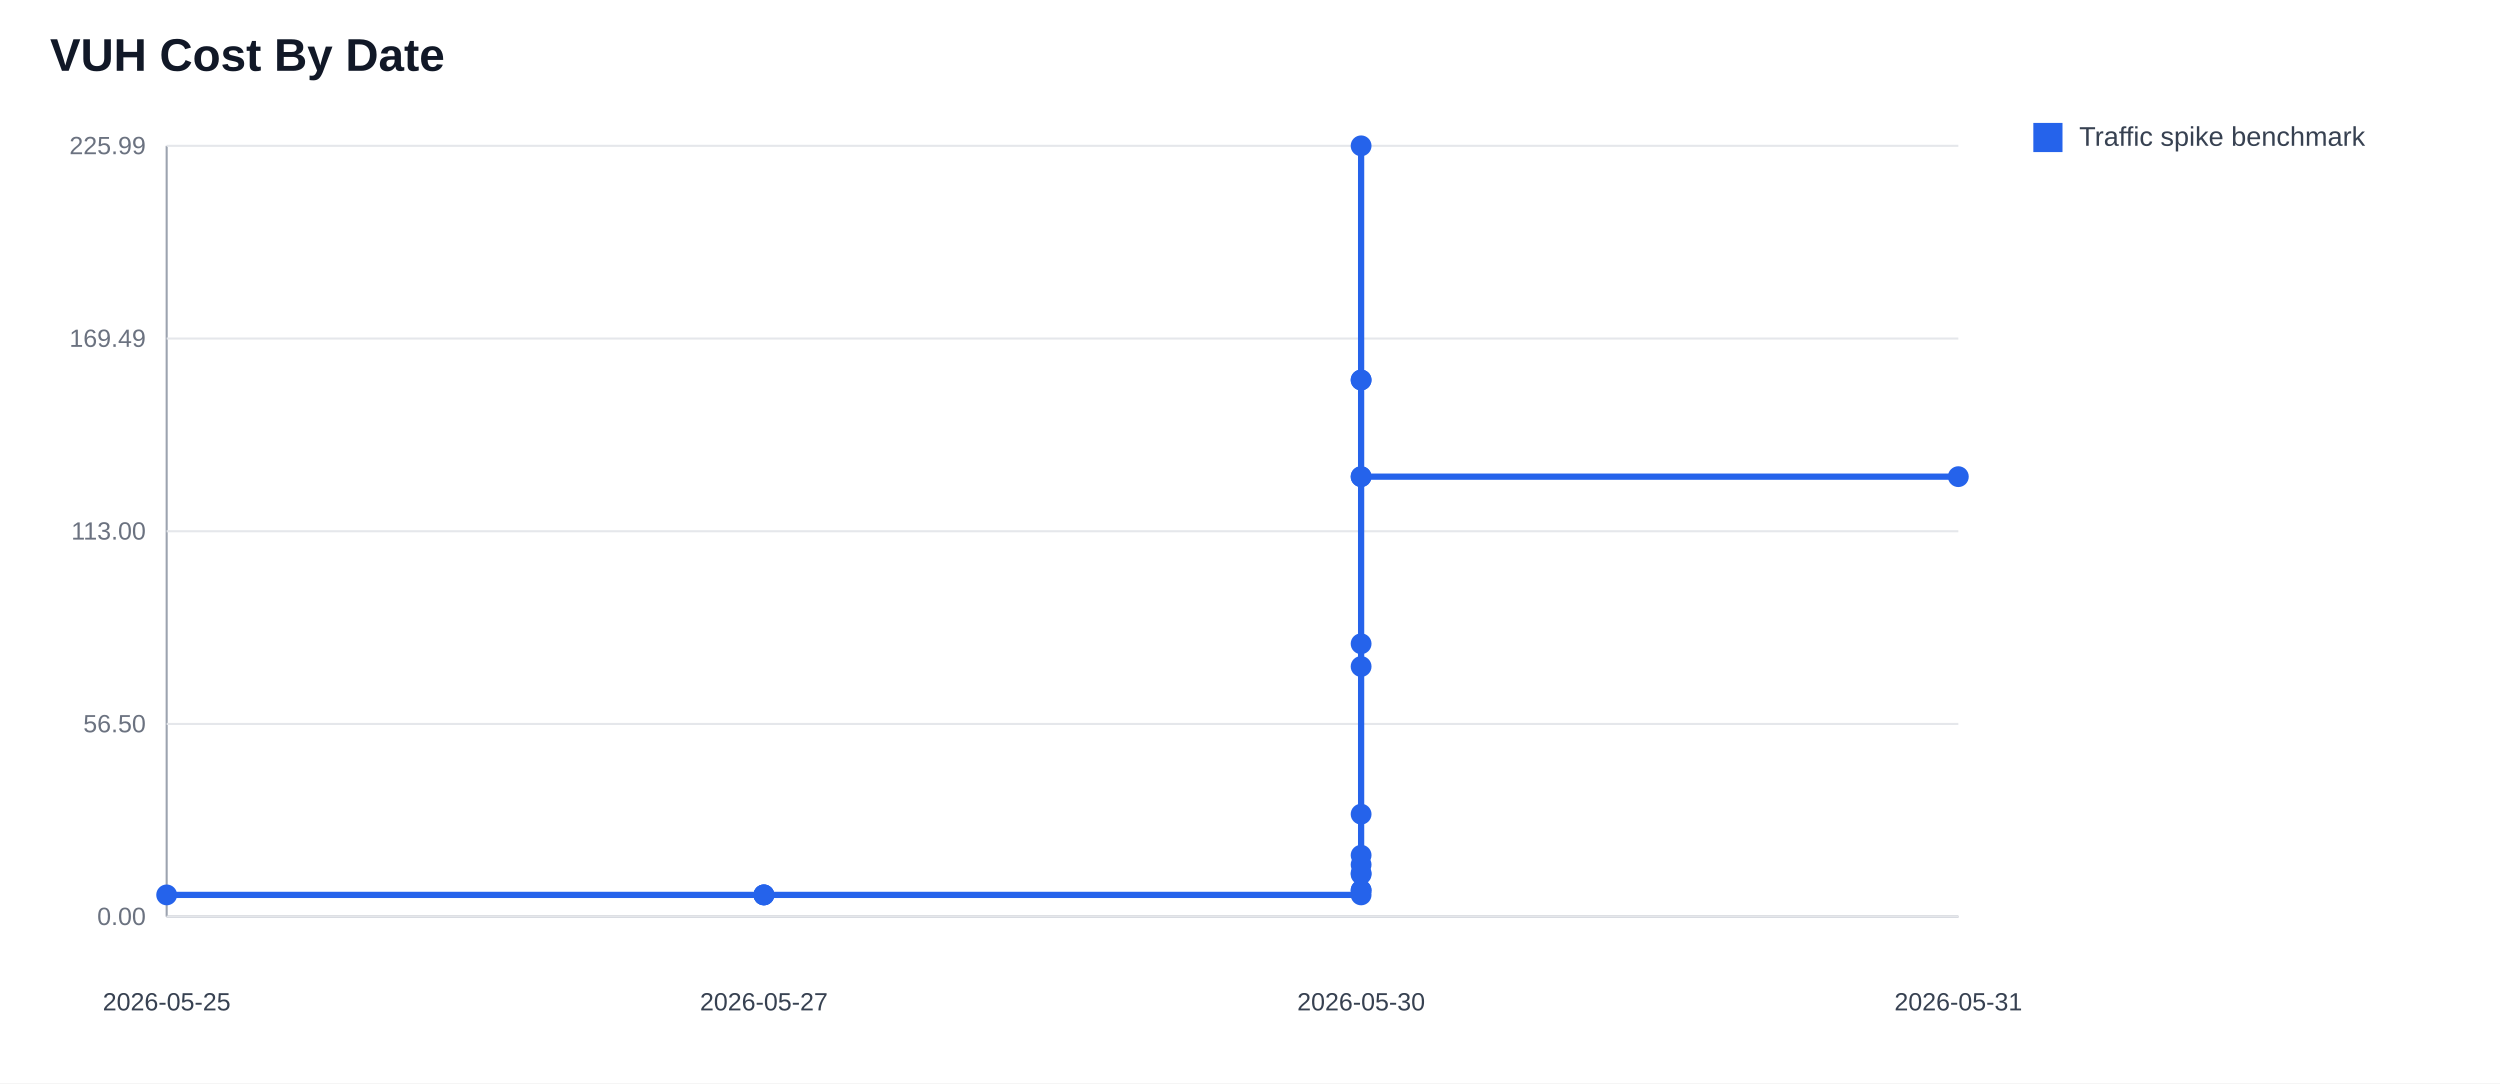
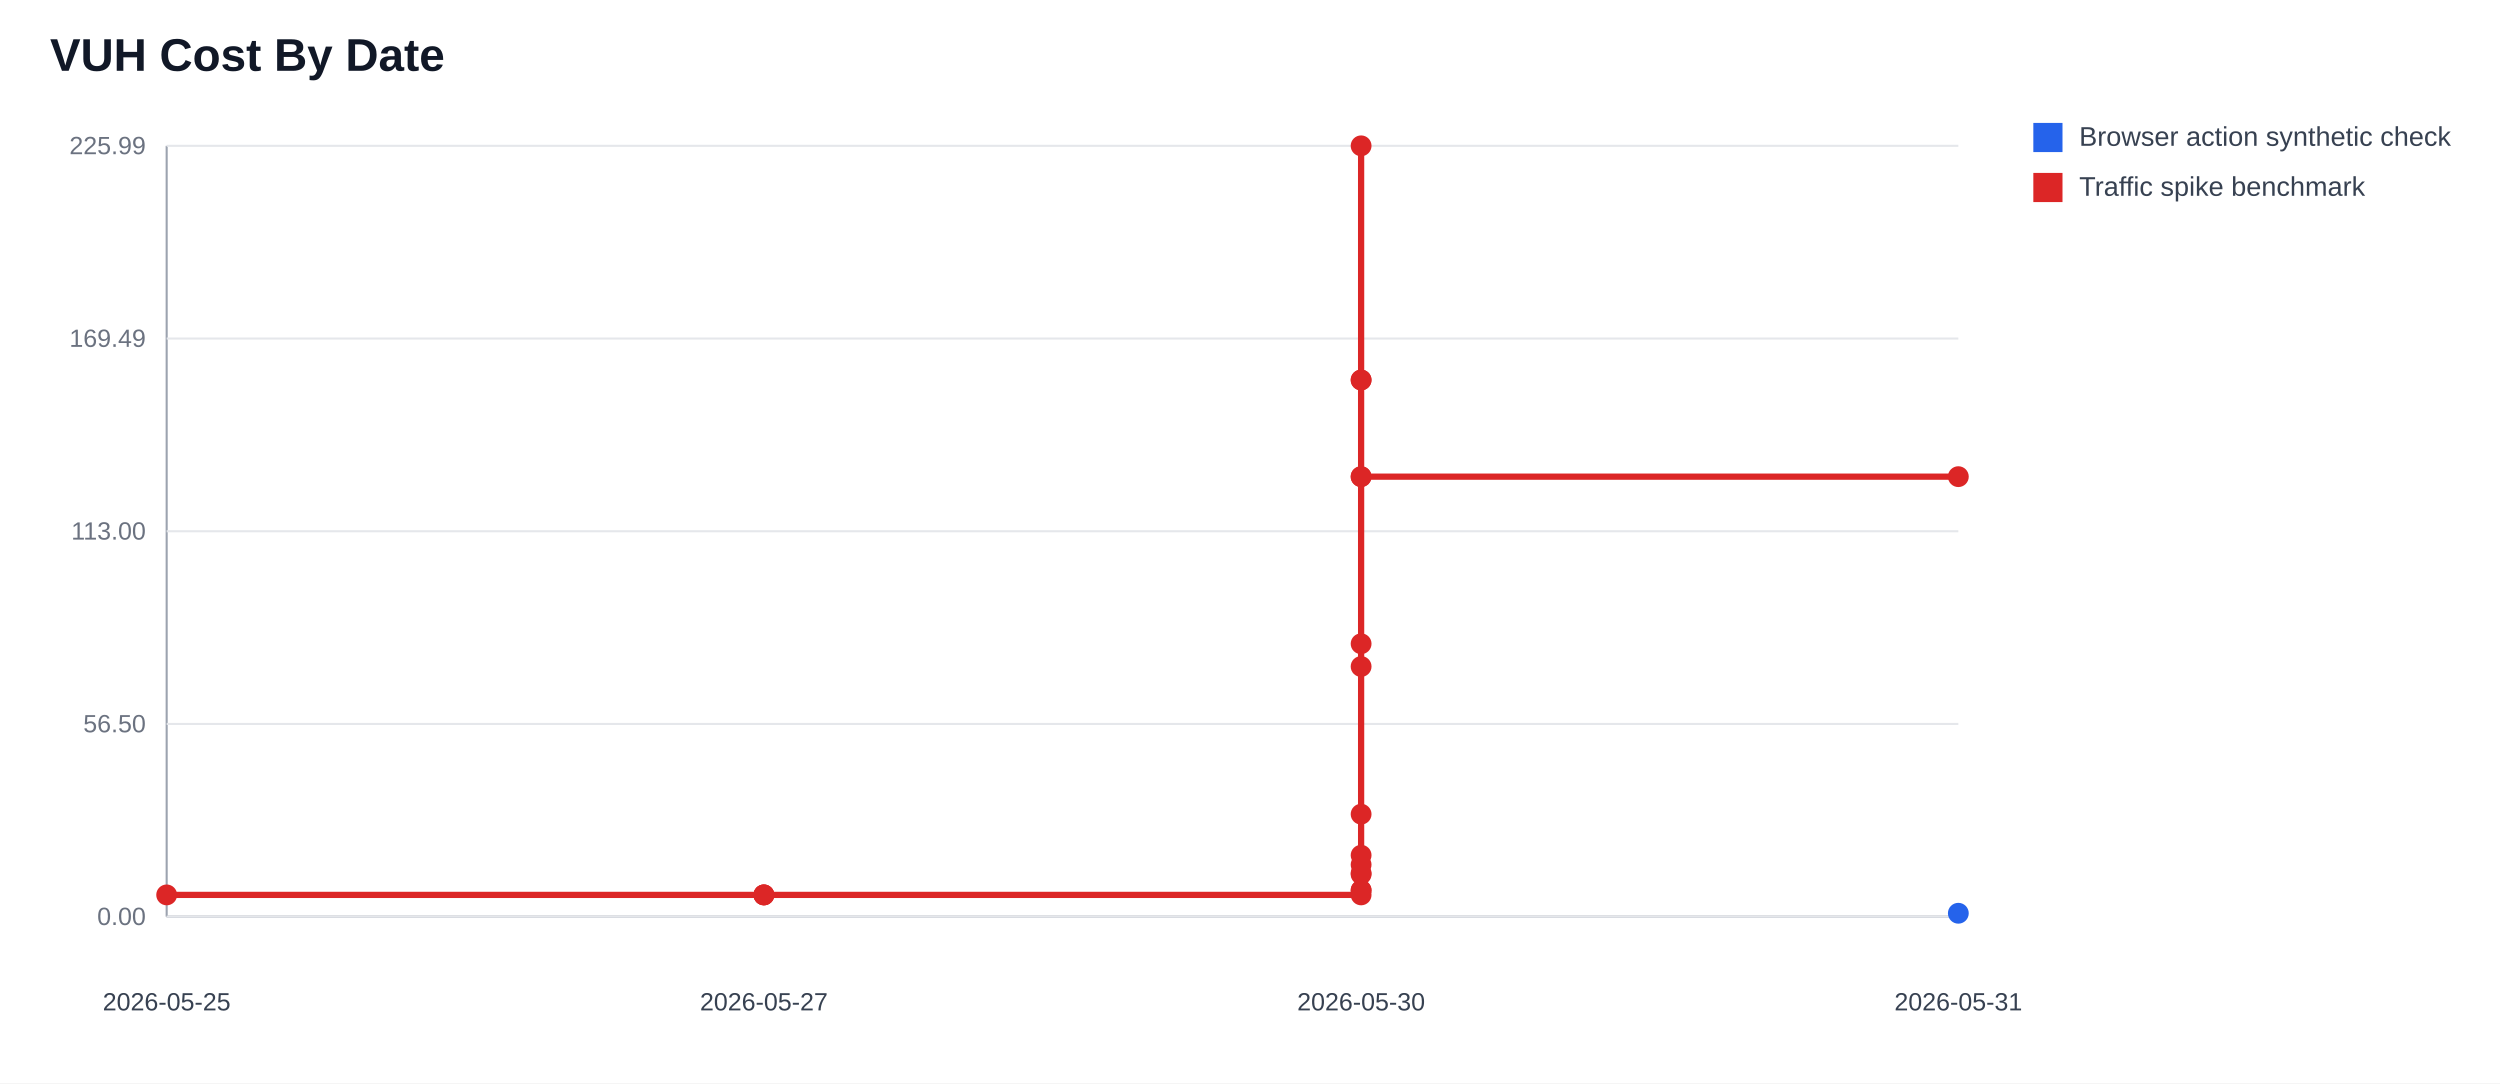
<svg xmlns="http://www.w3.org/2000/svg" width="1200" height="520" viewBox="0 0 1200 520" role="img" aria-label="VUH Cost By Date">
  <rect width="100%" height="100%" fill="#ffffff" />
  <text x="24" y="34" font-family="Arial, sans-serif" font-size="22" font-weight="700" fill="#111827">VUH Cost By Date</text>
  <line x1="80" y1="440" x2="940" y2="440" stroke="#9ca3af" />
  <line x1="80" y1="70" x2="80" y2="440" stroke="#9ca3af" />
  <line x1="80" y1="440" x2="940" y2="440" stroke="#e5e7eb" />
  <text x="70" y="444" text-anchor="end" font-family="Arial, sans-serif" font-size="12" fill="#6b7280">0.00</text>
  <line x1="80" y1="347.5" x2="940" y2="347.5" stroke="#e5e7eb" />
  <text x="70" y="351.5" text-anchor="end" font-family="Arial, sans-serif" font-size="12" fill="#6b7280">56.50</text>
  <line x1="80" y1="255" x2="940" y2="255" stroke="#e5e7eb" />
  <text x="70" y="259" text-anchor="end" font-family="Arial, sans-serif" font-size="12" fill="#6b7280">113.00</text>
  <line x1="80" y1="162.5" x2="940" y2="162.5" stroke="#e5e7eb" />
  <text x="70" y="166.5" text-anchor="end" font-family="Arial, sans-serif" font-size="12" fill="#6b7280">169.49</text>
  <line x1="80" y1="70" x2="940" y2="70" stroke="#e5e7eb" />
  <text x="70" y="74" text-anchor="end" font-family="Arial, sans-serif" font-size="12" fill="#6b7280">225.99</text>
  <text x="80" y="485" text-anchor="middle" font-family="Arial, sans-serif" font-size="12" fill="#374151">2026-05-25</text>
  <text x="366.667" y="485" text-anchor="middle" font-family="Arial, sans-serif" font-size="12" fill="#374151">2026-05-27</text>
  <text x="653.333" y="485" text-anchor="middle" font-family="Arial, sans-serif" font-size="12" fill="#374151">2026-05-30</text>
  <text x="940" y="485" text-anchor="middle" font-family="Arial, sans-serif" font-size="12" fill="#374151">2026-05-31</text>
-   <polyline points="80,429.554 366.667,429.554 366.667,429.554 366.667,429.554 653.333,429.554 653.333,419.125 653.333,410.513 653.333,319.925 653.333,182.397 653.333,427.344 653.333,182.397 653.333,415.048 653.333,419.682 653.333,309.004 653.333,427.344 653.333,390.801 653.333,70 653.333,228.796 653.333,228.796 940,228.796" fill="none" stroke="#2563eb" stroke-width="3" />
-   <circle cx="80" cy="429.554" r="5" fill="#2563eb" />
-   <circle cx="366.667" cy="429.554" r="5" fill="#2563eb" />
-   <circle cx="366.667" cy="429.554" r="5" fill="#2563eb" />
-   <circle cx="366.667" cy="429.554" r="5" fill="#2563eb" />
-   <circle cx="653.333" cy="429.554" r="5" fill="#2563eb" />
-   <circle cx="653.333" cy="419.125" r="5" fill="#2563eb" />
-   <circle cx="653.333" cy="410.513" r="5" fill="#2563eb" />
-   <circle cx="653.333" cy="319.925" r="5" fill="#2563eb" />
-   <circle cx="653.333" cy="182.397" r="5" fill="#2563eb" />
-   <circle cx="653.333" cy="427.344" r="5" fill="#2563eb" />
-   <circle cx="653.333" cy="182.397" r="5" fill="#2563eb" />
-   <circle cx="653.333" cy="415.048" r="5" fill="#2563eb" />
-   <circle cx="653.333" cy="419.682" r="5" fill="#2563eb" />
-   <circle cx="653.333" cy="309.004" r="5" fill="#2563eb" />
-   <circle cx="653.333" cy="427.344" r="5" fill="#2563eb" />
-   <circle cx="653.333" cy="390.801" r="5" fill="#2563eb" />
-   <circle cx="653.333" cy="70" r="5" fill="#2563eb" />
-   <circle cx="653.333" cy="228.796" r="5" fill="#2563eb" />
-   <circle cx="653.333" cy="228.796" r="5" fill="#2563eb" />
-   <circle cx="940" cy="228.796" r="5" fill="#2563eb" />
+   <polyline points="940,438.363" fill="none" stroke="#2563eb" stroke-width="3" />
+   <circle cx="940" cy="438.363" r="5" fill="#2563eb" />
  <rect x="976" y="59" width="14" height="14" fill="#2563eb" />
-   <text x="998" y="70" font-family="Arial, sans-serif" font-size="13" fill="#374151">Traffic spike benchmark</text>
+   <text x="998" y="70" font-family="Arial, sans-serif" font-size="13" fill="#374151">Browser action synthetic check</text>
+   <polyline points="80,429.554 366.667,429.554 366.667,429.554 366.667,429.554 653.333,429.554 653.333,419.125 653.333,410.513 653.333,319.925 653.333,182.397 653.333,427.344 653.333,182.397 653.333,415.048 653.333,419.682 653.333,309.004 653.333,427.344 653.333,390.801 653.333,70 653.333,228.796 653.333,228.796 940,228.796" fill="none" stroke="#dc2626" stroke-width="3" />
+   <circle cx="80" cy="429.554" r="5" fill="#dc2626" />
+   <circle cx="366.667" cy="429.554" r="5" fill="#dc2626" />
+   <circle cx="366.667" cy="429.554" r="5" fill="#dc2626" />
+   <circle cx="366.667" cy="429.554" r="5" fill="#dc2626" />
+   <circle cx="653.333" cy="429.554" r="5" fill="#dc2626" />
+   <circle cx="653.333" cy="419.125" r="5" fill="#dc2626" />
+   <circle cx="653.333" cy="410.513" r="5" fill="#dc2626" />
+   <circle cx="653.333" cy="319.925" r="5" fill="#dc2626" />
+   <circle cx="653.333" cy="182.397" r="5" fill="#dc2626" />
+   <circle cx="653.333" cy="427.344" r="5" fill="#dc2626" />
+   <circle cx="653.333" cy="182.397" r="5" fill="#dc2626" />
+   <circle cx="653.333" cy="415.048" r="5" fill="#dc2626" />
+   <circle cx="653.333" cy="419.682" r="5" fill="#dc2626" />
+   <circle cx="653.333" cy="309.004" r="5" fill="#dc2626" />
+   <circle cx="653.333" cy="427.344" r="5" fill="#dc2626" />
+   <circle cx="653.333" cy="390.801" r="5" fill="#dc2626" />
+   <circle cx="653.333" cy="70" r="5" fill="#dc2626" />
+   <circle cx="653.333" cy="228.796" r="5" fill="#dc2626" />
+   <circle cx="653.333" cy="228.796" r="5" fill="#dc2626" />
+   <circle cx="940" cy="228.796" r="5" fill="#dc2626" />
+   <rect x="976" y="83" width="14" height="14" fill="#dc2626" />
+   <text x="998" y="94" font-family="Arial, sans-serif" font-size="13" fill="#374151">Traffic spike benchmark</text>
</svg>
